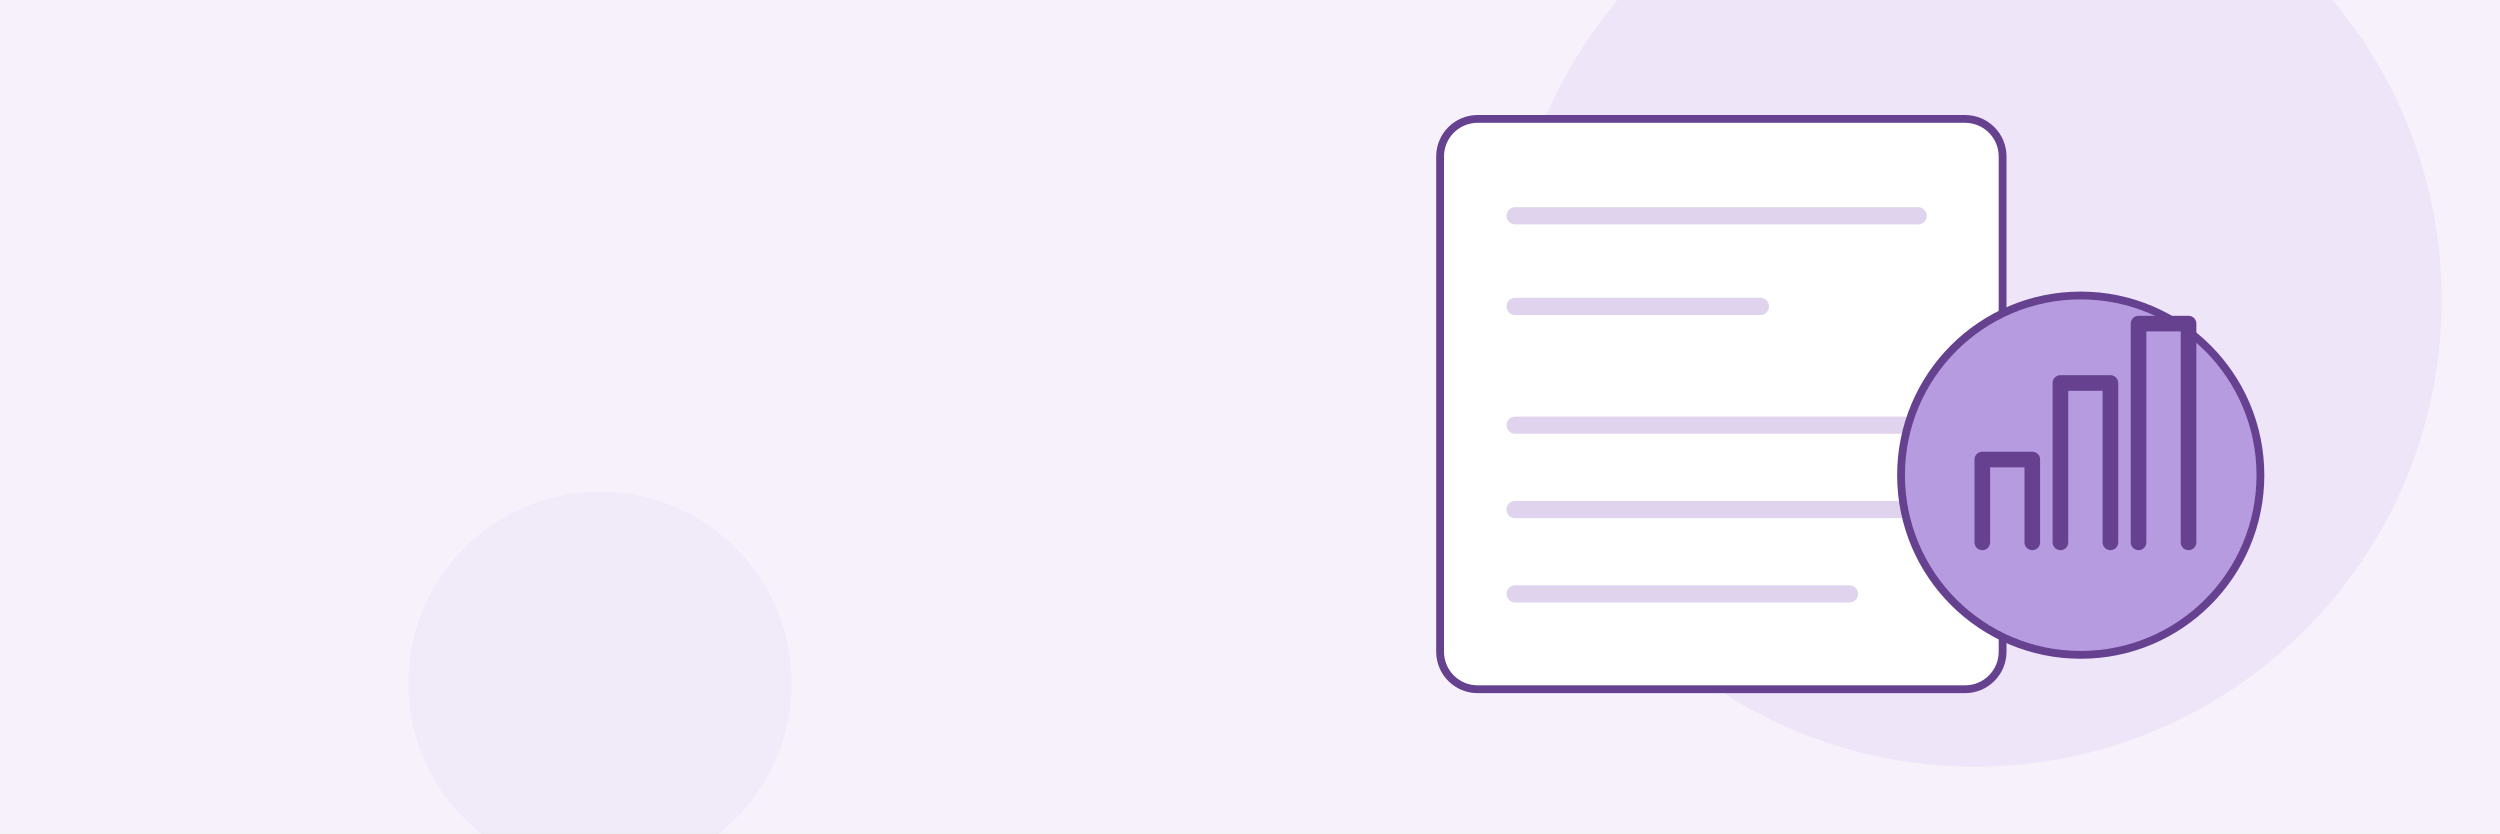
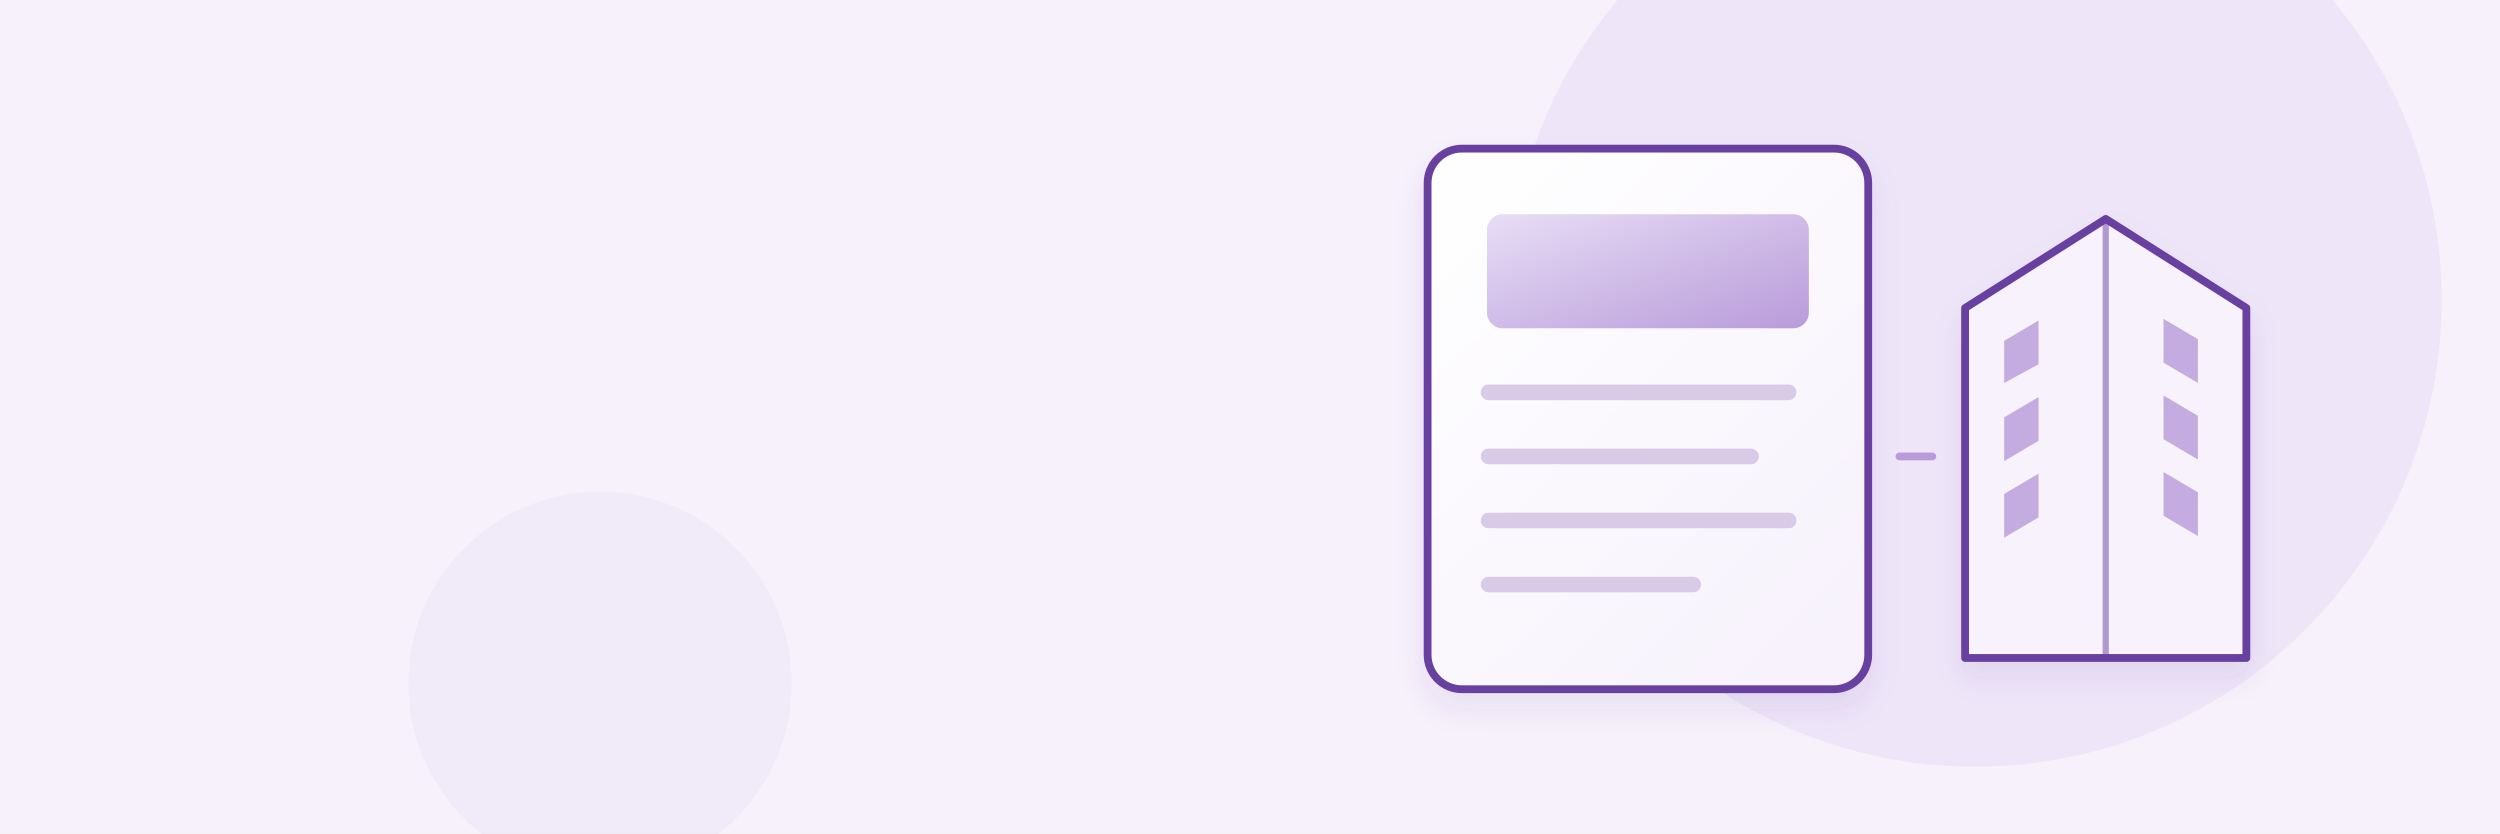
<svg xmlns="http://www.w3.org/2000/svg" viewBox="0 0 1440 480" width="1440" height="480" role="img">
+   <defs>
+     <linearGradient id="surface" x1="0" y1="0" x2=".8" y2="1">
+       <stop stop-color="#fff" />
+       <stop offset="1" stop-color="#f7f2fc" />
+     </linearGradient>
+     <linearGradient id="accent" x1="0" y1="0" x2="1" y2="1">
+       <stop stop-color="#e8ddf6" />
+       <stop offset="1" stop-color="#b89bd9" />
+     </linearGradient>
+     <filter id="soft-shadow" x="-30%" y="-30%" width="160%" height="170%" color-interpolation-filters="sRGB">
+       <feDropShadow dx="0" dy="10" stdDeviation="9" flood-color="#6740a0" flood-opacity=".1" />
+     </filter>
+   </defs>
  <rect width="1440" height="480" fill="#f6f1fb" />
  <circle cx="1137.6" cy="172.8" r="268.8" fill="#b79be0" opacity=".13" />
  <circle cx="345.6" cy="393.6" r="110.4" fill="#b79be0" opacity=".08" />
  <g transform="translate(1050 235) scale(0.9)">
-     <rect x="-245" y="-185" width="360" height="365" rx="24" fill="white" stroke="#65418f" stroke-width="5" />
-     <path d="M -197 -123 H 61 M -197 -65 H -40 M -197 11 H 61 M -197 65 H 61 M -197 119 H 17" fill="none" stroke="#dfd3ee" stroke-width="11" stroke-linecap="round" stroke-linejoin="round" />
-     <circle cx="165" cy="43" r="115" fill="#b79be0" stroke="#65418f" stroke-width="5" />
-     <path d="M 102 86 V 33 h 32 v 53 M 152 86 V -16 h 32 V 86 M 202 86 V -54 h 32 V 86" fill="none" stroke="#65418f" stroke-width="10" stroke-linecap="round" stroke-linejoin="round" />
+     <g filter="url(#soft-shadow)">
+       <rect x="-253" y="-166" width="282" height="346" rx="22" fill="url(#surface)" stroke="#6740a0" stroke-width="5" />
+       <path d="M91 160 V-64 L181-121 271-64 V160Z" fill="#f7f2fc" stroke="#6740a0" stroke-width="5" stroke-linejoin="round" />
+       <path d="M181-121 V160" fill="none" stroke="#6740a0" stroke-width="4" opacity=".5" />
+     </g>
+     <rect x="-215" y="-124" width="206" height="73" rx="10" fill="url(#accent)" />
+     <path d="M-214-10 H-22 M-214 31 H-46 M-214 72 H-22 M-214 113 H-83" fill="none" stroke="#d9cbe8" stroke-width="10" stroke-linecap="round" />
+     <g fill="#b89bd9" opacity=".8">
+       <path d="M116-43 L138-56 V-28 L116-16Z M116 6 L138-7 V21 L116 34Z M116 55 L138 42 V70 L116 83Z M218-57 L240-44 V-16 L218-29Z M218-8 L240 5 V33 L218 20Z M218 41 L240 54 V82 L218 69Z" />
+     </g>
+     <path d="M49 31 H70" fill="none" stroke="#b89bd9" stroke-width="5" stroke-linecap="round" />
  </g>
</svg>
